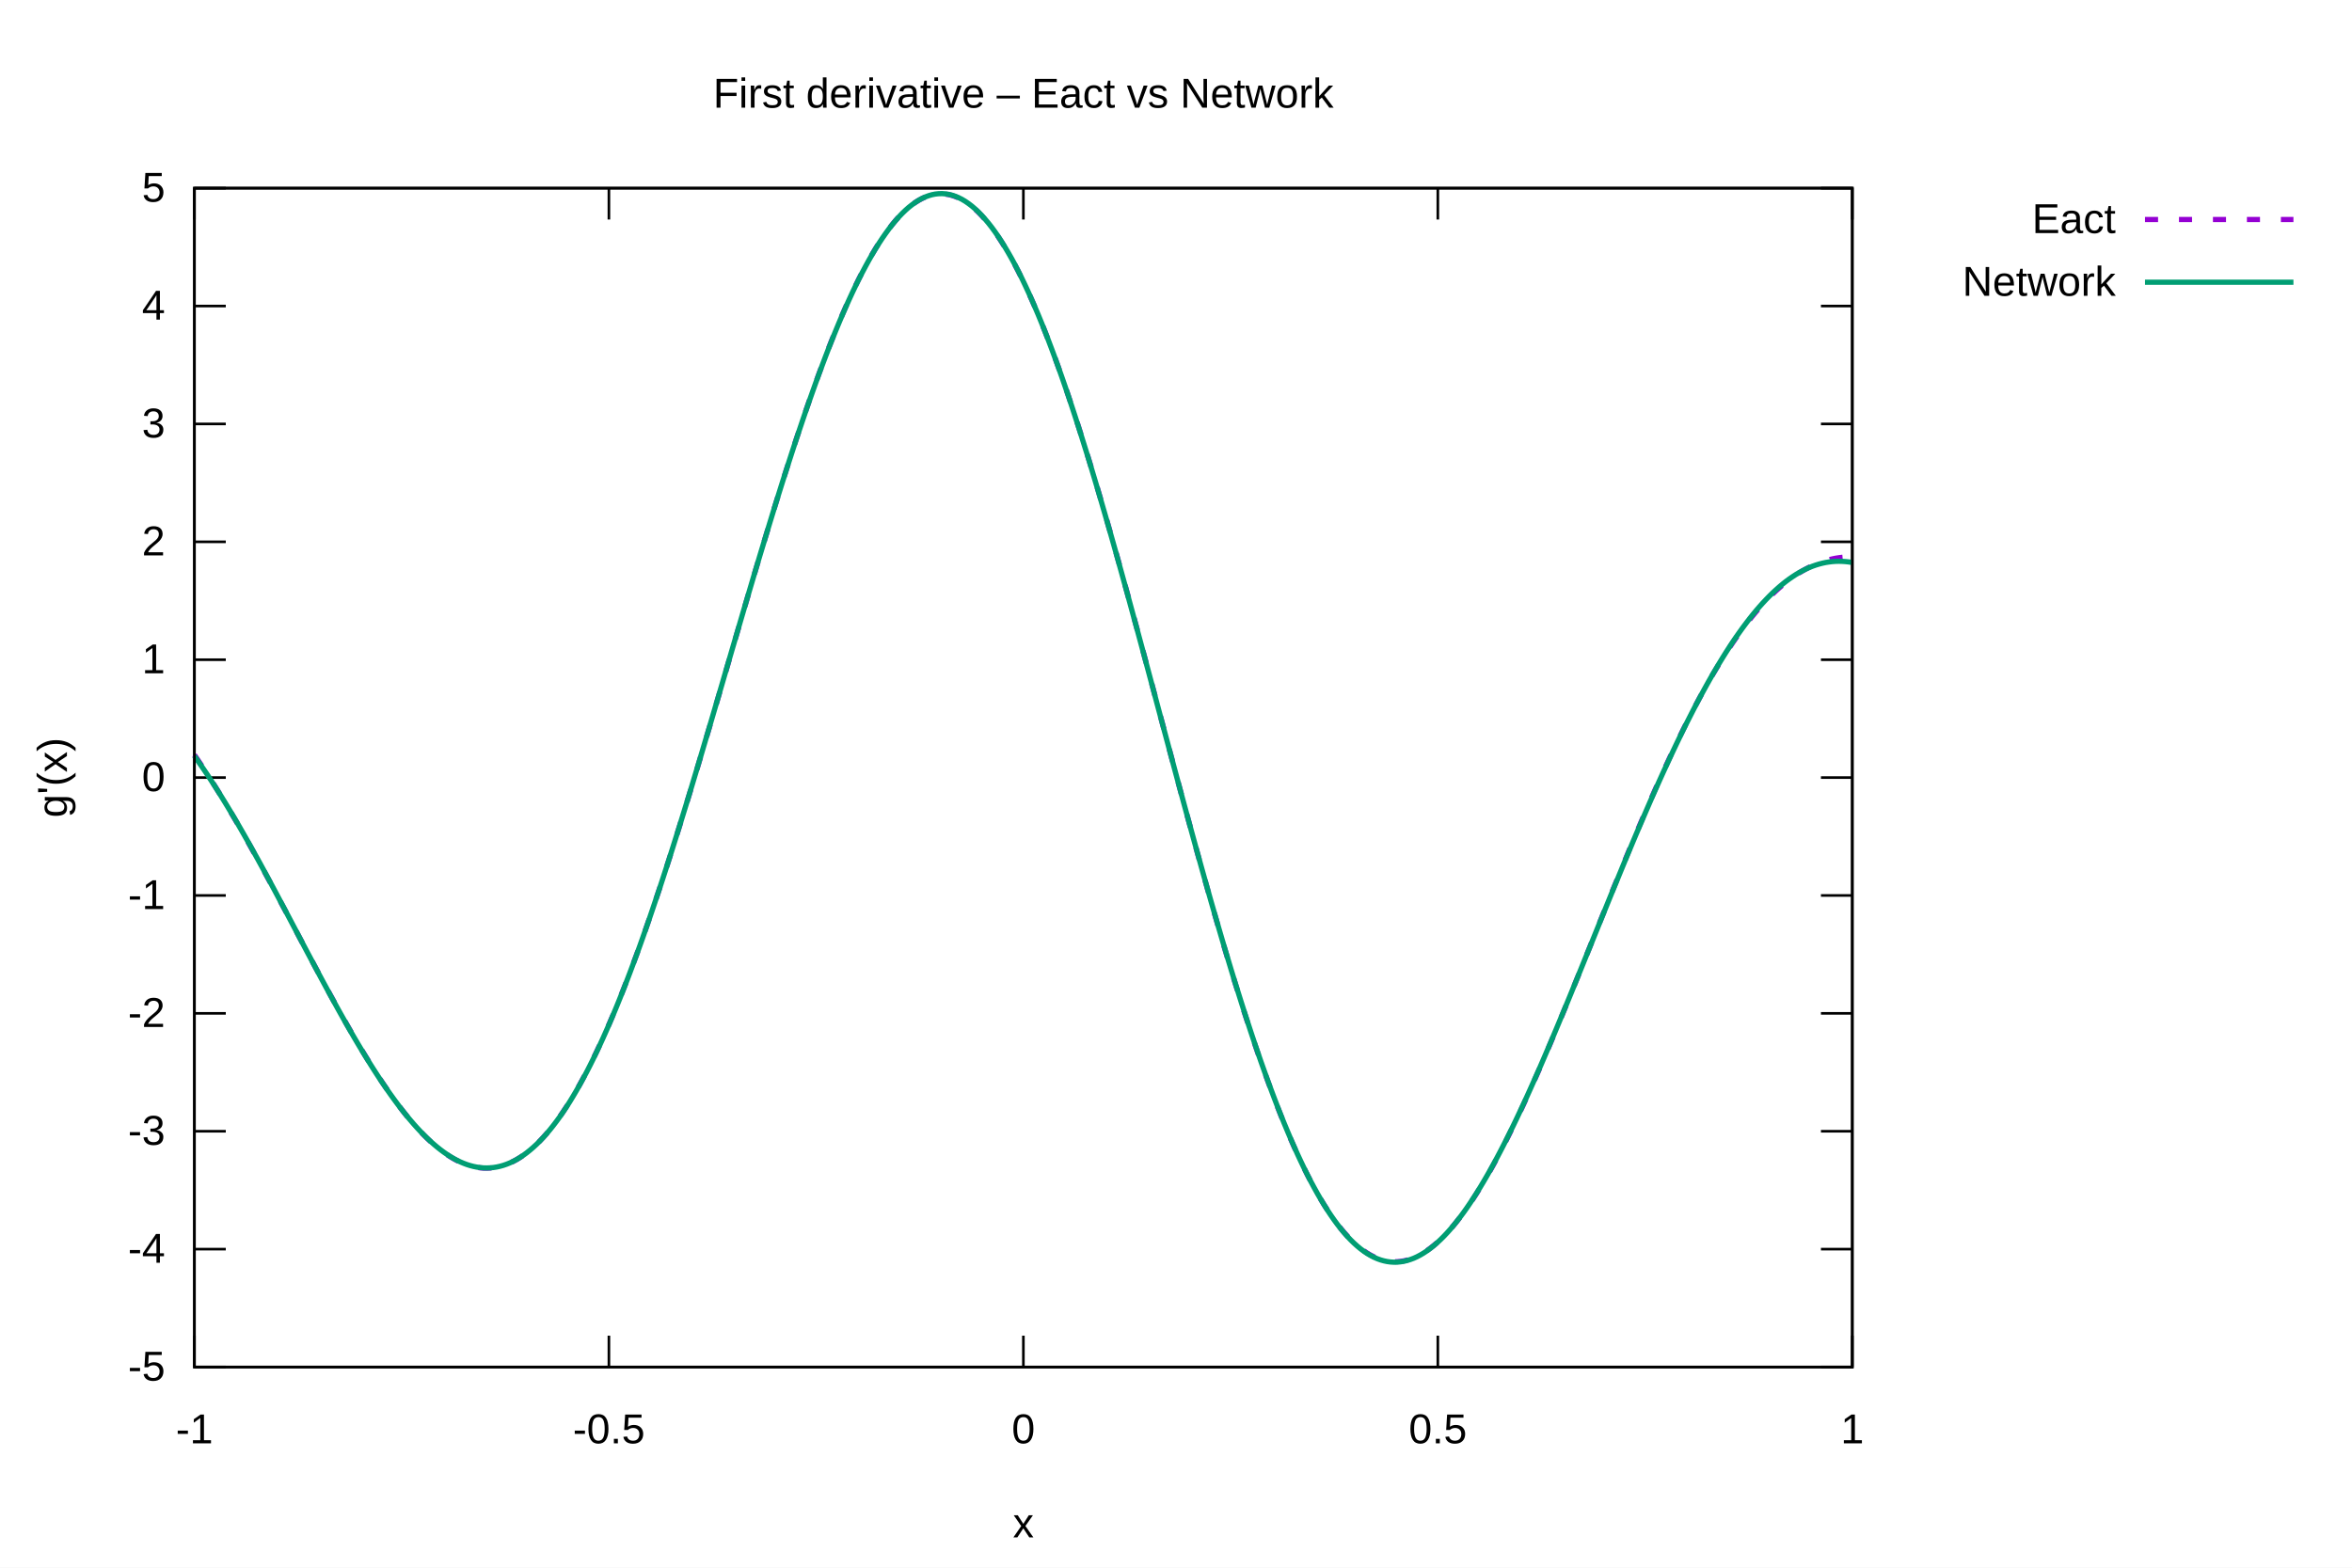
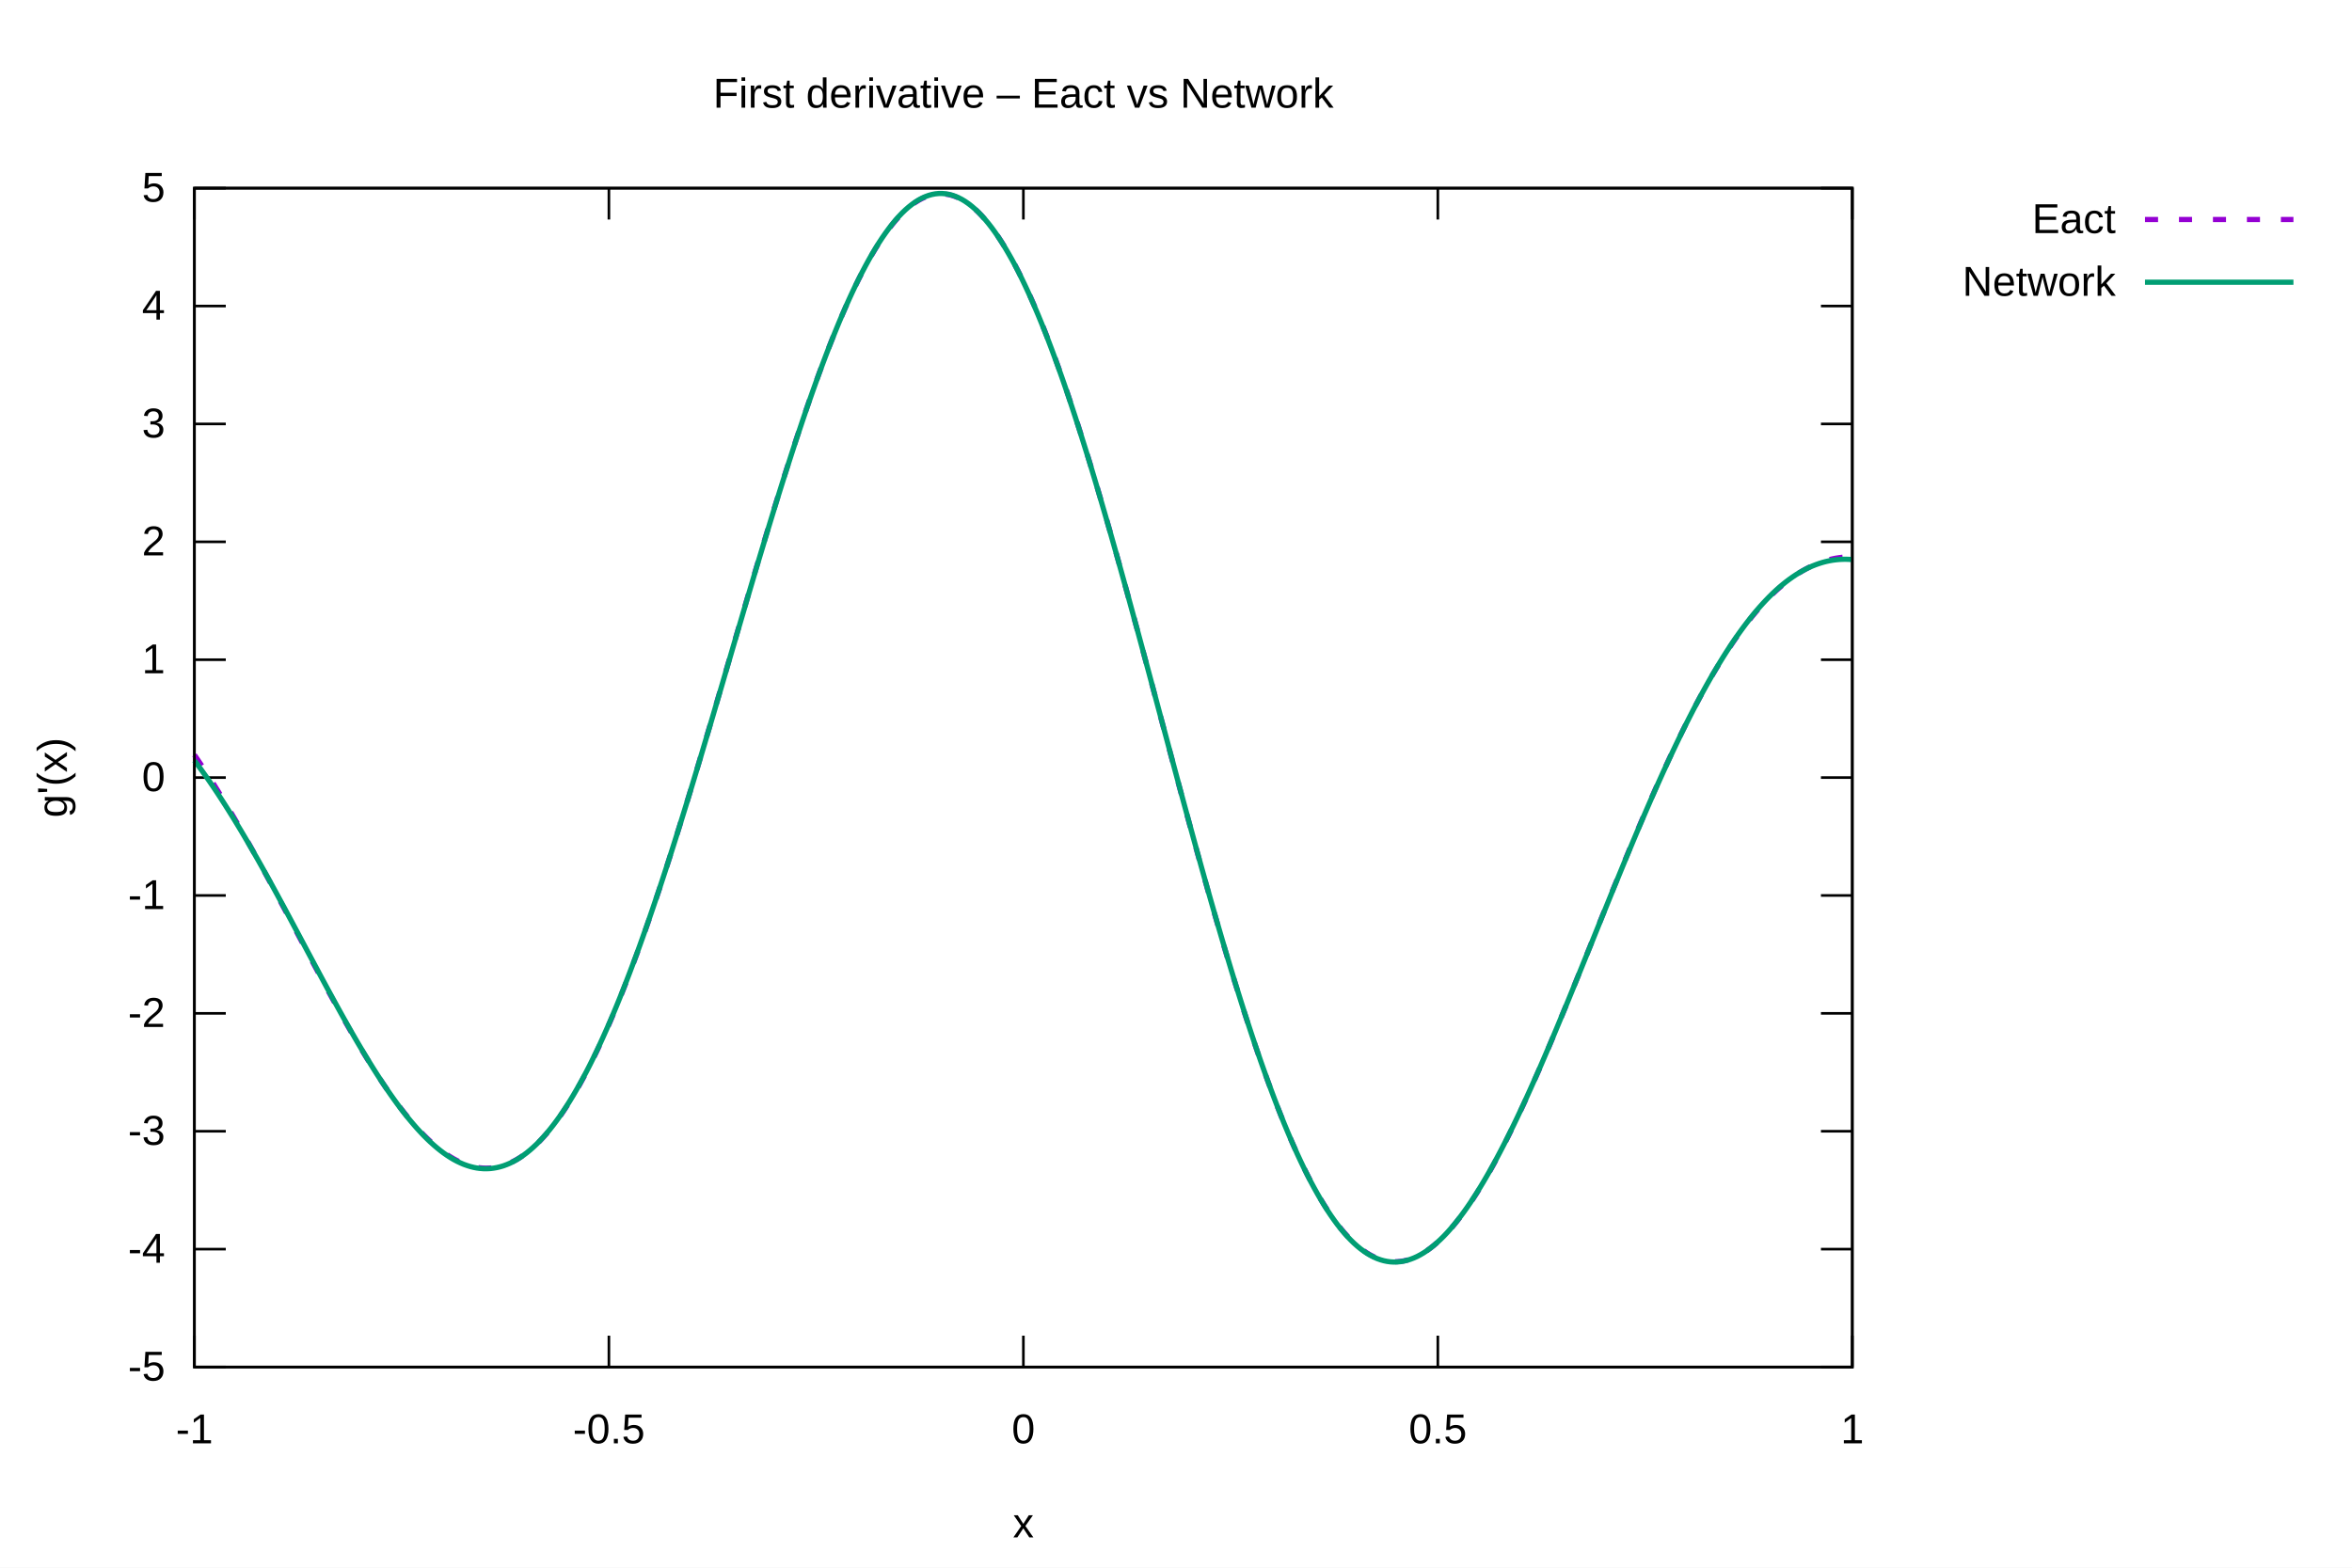
<svg xmlns="http://www.w3.org/2000/svg" xmlns:xlink="http://www.w3.org/1999/xlink" width="900" height="600" viewBox="0 0 900 600">
  <g id="gnuplot_canvas">
    <rect x="0" y="0" width="900" height="600" fill="#ffffff" />
    <defs>
      <circle id="gpDot" r="0.5" stroke-width="0.5" stroke="currentColor" />
      <path id="gpPt0" stroke-width="0.167" stroke="currentColor" d="M-1,0 h2 M0,-1 v2" />
      <path id="gpPt1" stroke-width="0.167" stroke="currentColor" d="M-1,-1 L1,1 M1,-1 L-1,1" />
      <path id="gpPt2" stroke-width="0.167" stroke="currentColor" d="M-1,0 L1,0 M0,-1 L0,1 M-1,-1 L1,1 M-1,1 L1,-1" />
      <rect id="gpPt3" stroke-width="0.167" stroke="currentColor" x="-1" y="-1" width="2" height="2" />
      <rect id="gpPt4" stroke-width="0.167" stroke="currentColor" fill="currentColor" x="-1" y="-1" width="2" height="2" />
      <circle id="gpPt5" stroke-width="0.167" stroke="currentColor" cx="0" cy="0" r="1" />
      <use xlink:href="#gpPt5" id="gpPt6" fill="currentColor" stroke="none" />
      <path id="gpPt7" stroke-width="0.167" stroke="currentColor" d="M0,-1.33 L-1.33,0.67 L1.33,0.67 z" />
      <use xlink:href="#gpPt7" id="gpPt8" fill="currentColor" stroke="none" />
      <use xlink:href="#gpPt7" id="gpPt9" stroke="currentColor" transform="rotate(180)" />
      <use xlink:href="#gpPt9" id="gpPt10" fill="currentColor" stroke="none" />
      <use xlink:href="#gpPt3" id="gpPt11" stroke="currentColor" transform="rotate(45)" />
      <use xlink:href="#gpPt11" id="gpPt12" fill="currentColor" stroke="none" />
      <path id="gpPt13" stroke-width="0.167" stroke="currentColor" d="M0,1.330 L1.265,0.411 L0.782,-1.067 L-0.782,-1.076 L-1.265,0.411 z" />
      <use xlink:href="#gpPt13" id="gpPt14" fill="currentColor" stroke="none" />
      <filter id="textbox" filterUnits="objectBoundingBox" x="0" y="0" height="1" width="1">
        <feFlood flood-color="#FFFFFF" flood-opacity="1" result="bgnd" />
        <feComposite in="SourceGraphic" in2="bgnd" operator="atop" />
      </filter>
      <filter id="greybox" filterUnits="objectBoundingBox" x="0" y="0" height="1" width="1">
        <feFlood flood-color="lightgrey" flood-opacity="1" result="grey" />
        <feComposite in="SourceGraphic" in2="grey" operator="atop" />
      </filter>
    </defs>
    <g fill="none" color="#FFFFFF" stroke="currentColor" stroke-width="1.00" stroke-linecap="butt" stroke-linejoin="miter">
</g>
    <g fill="none" color="black" stroke="currentColor" stroke-width="1.00" stroke-linecap="butt" stroke-linejoin="miter">
      <path stroke="black" d="M74.40,523.20 L86.40,523.20 M708.79,523.20 L696.79,523.20  " />
      <g transform="translate(63.20,528.40)" stroke="none" fill="black" font-family="Arial" font-size="16.00" text-anchor="end">
        <text>
          <tspan font-family="Arial">-5</tspan>
        </text>
      </g>
    </g>
    <g fill="none" color="black" stroke="currentColor" stroke-width="1.00" stroke-linecap="butt" stroke-linejoin="miter">
      <path stroke="black" d="M74.40,478.08 L86.40,478.08 M708.79,478.08 L696.79,478.08  " />
      <g transform="translate(63.20,483.28)" stroke="none" fill="black" font-family="Arial" font-size="16.00" text-anchor="end">
        <text>
          <tspan font-family="Arial">-4</tspan>
        </text>
      </g>
    </g>
    <g fill="none" color="black" stroke="currentColor" stroke-width="1.00" stroke-linecap="butt" stroke-linejoin="miter">
      <path stroke="black" d="M74.40,432.96 L86.40,432.96 M708.79,432.96 L696.79,432.96  " />
      <g transform="translate(63.20,438.16)" stroke="none" fill="black" font-family="Arial" font-size="16.00" text-anchor="end">
        <text>
          <tspan font-family="Arial">-3</tspan>
        </text>
      </g>
    </g>
    <g fill="none" color="black" stroke="currentColor" stroke-width="1.00" stroke-linecap="butt" stroke-linejoin="miter">
      <path stroke="black" d="M74.40,387.84 L86.40,387.84 M708.79,387.84 L696.79,387.84  " />
      <g transform="translate(63.20,393.04)" stroke="none" fill="black" font-family="Arial" font-size="16.00" text-anchor="end">
        <text>
          <tspan font-family="Arial">-2</tspan>
        </text>
      </g>
    </g>
    <g fill="none" color="black" stroke="currentColor" stroke-width="1.00" stroke-linecap="butt" stroke-linejoin="miter">
      <path stroke="black" d="M74.40,342.72 L86.40,342.72 M708.79,342.72 L696.79,342.72  " />
      <g transform="translate(63.20,347.92)" stroke="none" fill="black" font-family="Arial" font-size="16.00" text-anchor="end">
        <text>
          <tspan font-family="Arial">-1</tspan>
        </text>
      </g>
    </g>
    <g fill="none" color="black" stroke="currentColor" stroke-width="1.00" stroke-linecap="butt" stroke-linejoin="miter">
      <path stroke="black" d="M74.40,297.60 L86.40,297.60 M708.79,297.60 L696.79,297.60  " />
      <g transform="translate(63.20,302.80)" stroke="none" fill="black" font-family="Arial" font-size="16.00" text-anchor="end">
        <text>
          <tspan font-family="Arial"> 0</tspan>
        </text>
      </g>
    </g>
    <g fill="none" color="black" stroke="currentColor" stroke-width="1.00" stroke-linecap="butt" stroke-linejoin="miter">
      <path stroke="black" d="M74.40,252.49 L86.40,252.49 M708.79,252.49 L696.79,252.49  " />
      <g transform="translate(63.20,257.69)" stroke="none" fill="black" font-family="Arial" font-size="16.00" text-anchor="end">
        <text>
          <tspan font-family="Arial"> 1</tspan>
        </text>
      </g>
    </g>
    <g fill="none" color="black" stroke="currentColor" stroke-width="1.00" stroke-linecap="butt" stroke-linejoin="miter">
      <path stroke="black" d="M74.40,207.37 L86.40,207.37 M708.79,207.37 L696.79,207.37  " />
      <g transform="translate(63.20,212.57)" stroke="none" fill="black" font-family="Arial" font-size="16.00" text-anchor="end">
        <text>
          <tspan font-family="Arial"> 2</tspan>
        </text>
      </g>
    </g>
    <g fill="none" color="black" stroke="currentColor" stroke-width="1.00" stroke-linecap="butt" stroke-linejoin="miter">
      <path stroke="black" d="M74.40,162.25 L86.40,162.25 M708.79,162.25 L696.79,162.25  " />
      <g transform="translate(63.20,167.45)" stroke="none" fill="black" font-family="Arial" font-size="16.00" text-anchor="end">
        <text>
          <tspan font-family="Arial"> 3</tspan>
        </text>
      </g>
    </g>
    <g fill="none" color="black" stroke="currentColor" stroke-width="1.00" stroke-linecap="butt" stroke-linejoin="miter">
      <path stroke="black" d="M74.40,117.13 L86.40,117.13 M708.79,117.13 L696.79,117.13  " />
      <g transform="translate(63.20,122.33)" stroke="none" fill="black" font-family="Arial" font-size="16.00" text-anchor="end">
        <text>
          <tspan font-family="Arial"> 4</tspan>
        </text>
      </g>
    </g>
    <g fill="none" color="black" stroke="currentColor" stroke-width="1.00" stroke-linecap="butt" stroke-linejoin="miter">
      <path stroke="black" d="M74.40,72.01 L86.40,72.01 M708.79,72.01 L696.79,72.01  " />
      <g transform="translate(63.20,77.21)" stroke="none" fill="black" font-family="Arial" font-size="16.00" text-anchor="end">
        <text>
          <tspan font-family="Arial"> 5</tspan>
        </text>
      </g>
    </g>
    <g fill="none" color="black" stroke="currentColor" stroke-width="1.00" stroke-linecap="butt" stroke-linejoin="miter">
      <path stroke="black" d="M74.40,523.20 L74.40,511.20 M74.40,72.01 L74.40,84.01  " />
      <g transform="translate(74.40,552.40)" stroke="none" fill="black" font-family="Arial" font-size="16.00" text-anchor="middle">
        <text>
          <tspan font-family="Arial">-1</tspan>
        </text>
      </g>
    </g>
    <g fill="none" color="black" stroke="currentColor" stroke-width="1.00" stroke-linecap="butt" stroke-linejoin="miter">
      <path stroke="black" d="M233.00,523.20 L233.00,511.20 M233.00,72.01 L233.00,84.01  " />
      <g transform="translate(233.00,552.40)" stroke="none" fill="black" font-family="Arial" font-size="16.00" text-anchor="middle">
        <text>
          <tspan font-family="Arial">-0.5</tspan>
        </text>
      </g>
    </g>
    <g fill="none" color="black" stroke="currentColor" stroke-width="1.00" stroke-linecap="butt" stroke-linejoin="miter">
      <path stroke="black" d="M391.60,523.20 L391.60,511.20 M391.60,72.01 L391.60,84.01  " />
      <g transform="translate(391.60,552.40)" stroke="none" fill="black" font-family="Arial" font-size="16.00" text-anchor="middle">
        <text>
          <tspan font-family="Arial"> 0</tspan>
        </text>
      </g>
    </g>
    <g fill="none" color="black" stroke="currentColor" stroke-width="1.00" stroke-linecap="butt" stroke-linejoin="miter">
      <path stroke="black" d="M550.19,523.20 L550.19,511.20 M550.19,72.01 L550.19,84.01  " />
      <g transform="translate(550.19,552.40)" stroke="none" fill="black" font-family="Arial" font-size="16.00" text-anchor="middle">
        <text>
          <tspan font-family="Arial"> 0.5</tspan>
        </text>
      </g>
    </g>
    <g fill="none" color="black" stroke="currentColor" stroke-width="1.00" stroke-linecap="butt" stroke-linejoin="miter">
      <path stroke="black" d="M708.79,523.20 L708.79,511.20 M708.79,72.01 L708.79,84.01  " />
      <g transform="translate(708.79,552.40)" stroke="none" fill="black" font-family="Arial" font-size="16.00" text-anchor="middle">
        <text>
          <tspan font-family="Arial"> 1</tspan>
        </text>
      </g>
    </g>
    <g fill="none" color="black" stroke="currentColor" stroke-width="1.00" stroke-linecap="butt" stroke-linejoin="miter">
</g>
    <g fill="none" color="black" stroke="currentColor" stroke-width="1.00" stroke-linecap="butt" stroke-linejoin="miter">
      <path stroke="black" d="M74.40,72.01 L74.40,523.20 L708.79,523.20 L708.79,72.01 L74.40,72.01 Z  " />
    </g>
    <g fill="none" color="black" stroke="currentColor" stroke-width="1.00" stroke-linecap="butt" stroke-linejoin="miter">
</g>
    <g id="gnuplot_plot_1">
      <g fill="none" color="#FFFFFF" stroke="black" stroke-width="2.00" stroke-linecap="butt" stroke-linejoin="miter">
</g>
      <g fill="none" color="black" stroke="currentColor" stroke-width="2.00" stroke-linecap="butt" stroke-linejoin="miter">
        <g transform="translate(809.59,89.21)" stroke="none" fill="black" font-family="Arial" font-size="16.00" text-anchor="end">
          <text>
            <tspan font-family="Arial">Eact</tspan>
          </text>
        </g>
      </g>
      <g fill="none" color="black" stroke="currentColor" stroke-width="2.00" stroke-linecap="butt" stroke-linejoin="miter">
        <path stroke="rgb(148,   0, 211)" stroke-dasharray=" 5,8" d="M820.79,84.01 L877.59,84.01 M74.40,288.92 L75.67,290.78 L76.94,292.67 L78.21,294.59 L79.49,296.54 L80.76,298.51   L82.03,300.52 L83.30,302.56 L84.57,304.62 L85.84,306.71 L87.11,308.83 L88.38,310.97 L89.66,313.13 L90.93,315.32   L92.20,317.53 L93.47,319.75 L94.74,322.00 L96.01,324.27 L97.28,326.55 L98.56,328.85 L99.83,331.17 L101.10,333.50   L102.37,335.84 L103.64,338.19 L104.91,340.55 L106.18,342.93 L107.45,345.31 L108.73,347.69 L110.00,350.09 L111.27,352.48   L112.54,354.88 L113.81,357.28 L115.08,359.68 L116.35,362.07 L117.62,364.47 L118.90,366.85 L120.17,369.24 L121.44,371.61   L122.71,373.98 L123.98,376.33 L125.25,378.67 L126.52,381.00 L127.80,383.32 L129.07,385.61 L130.34,387.89 L131.61,390.15   L132.88,392.39 L134.15,394.60 L135.42,396.79 L136.69,398.95 L137.97,401.09 L139.24,403.19 L140.51,405.27 L141.78,407.31   L143.05,409.32 L144.32,411.30 L145.59,413.23 L146.87,415.13 L148.14,416.99 L149.41,418.80 L150.68,420.58 L151.95,422.30   L153.22,423.99 L154.49,425.62 L155.76,427.21 L157.04,428.74 L158.31,430.22 L159.58,431.65 L160.85,433.03 L162.12,434.34   L163.39,435.61 L164.66,436.81 L165.94,437.95 L167.21,439.03 L168.48,440.05 L169.75,441.00 L171.02,441.89 L172.29,442.71   L173.56,443.47 L174.83,444.16 L176.11,444.77 L177.38,445.32 L178.65,445.79 L179.92,446.20 L181.19,446.53 L182.46,446.78   L183.73,446.96 L185.01,447.07 L186.28,447.09 L187.55,447.04 L188.82,446.92 L190.09,446.71 L191.36,446.42 L192.63,446.06   L193.90,445.61 L195.18,445.08 L196.45,444.47 L197.72,443.78 L198.99,443.01 L200.26,442.15 L201.53,441.22 L202.80,440.20   L204.07,439.09 L205.35,437.91 L206.62,436.64 L207.89,435.29 L209.16,433.86 L210.43,432.34 L211.70,430.74 L212.97,429.06   L214.25,427.30 L215.52,425.45 L216.79,423.53 L218.06,421.52 L219.33,419.43 L220.60,417.27 L221.87,415.03 L223.14,412.70   L224.42,410.30 L225.69,407.83 L226.96,405.27 L228.23,402.65 L229.50,399.94 L230.77,397.17 L232.04,394.32 L233.32,391.41   L234.59,388.42 L235.86,385.36 L237.13,382.24 L238.40,379.05 L239.67,375.80 L240.94,372.48 L242.21,369.10 L243.49,365.66   L244.76,362.17 L246.03,358.61 L247.30,355.00 L248.57,351.34 L249.84,347.62 L251.11,343.86 L252.39,340.04 L253.66,336.18   L254.93,332.28 L256.20,328.33 L257.47,324.34 L258.74,320.31 L260.01,316.25 L261.28,312.15 L262.56,308.02 L263.83,303.86   L265.10,299.67 L266.37,295.45 L267.64,291.21 L268.91,286.95 L270.18,282.67 L271.46,278.37 L272.73,274.06 L274.00,269.74   L275.27,265.40 L276.54,261.06 L277.81,256.72 L279.08,252.37 L280.35,248.02 L281.63,243.67 L282.90,239.33 L284.17,235.00   L285.44,230.67 L286.71,226.36 L287.98,222.06 L289.25,217.78 L290.52,213.52 L291.80,209.28 L293.07,205.07 L294.34,200.88   L295.61,196.72 L296.88,192.59 L298.15,188.50 L299.42,184.45 L300.70,180.43 L301.97,176.46 L303.24,172.53 L304.51,168.65   L305.78,164.82 L307.05,161.03 L308.32,157.30 L309.59,153.63 L310.87,150.02 L312.14,146.46 L313.41,142.97 L314.68,139.54   L315.95,136.18 L317.22,132.89 L318.49,129.67 L319.77,126.53 L321.04,123.45 L322.31,120.46 L323.58,117.54 L324.85,114.71   L326.12,111.96 L327.39,109.29 L328.66,106.71 L329.94,104.22 L331.21,101.81 L332.48,99.50 L333.75,97.28 L335.02,95.15   L336.29,93.12 L337.56,91.19 L338.84,89.36 L340.11,87.62 L341.38,85.99 L342.65,84.45 L343.92,83.02 L345.19,81.70   L346.46,80.48 L347.73,79.36 L349.01,78.35 L350.28,77.45 L351.55,76.66 L352.82,75.98 L354.09,75.40 L355.36,74.94   L356.63,74.58 L357.90,74.34 L359.18,74.21 L360.45,74.19 L361.72,74.28 L362.99,74.48 L364.26,74.79 L365.53,75.22   L366.80,75.75 L368.08,76.40 L369.35,77.16 L370.62,78.03 L371.89,79.01 L373.16,80.09 L374.43,81.29 L375.70,82.60   L376.97,84.02 L378.25,85.54 L379.52,87.17 L380.79,88.90 L382.06,90.74 L383.33,92.69 L384.60,94.73 L385.87,96.88   L387.15,99.13 L388.42,101.48 L389.69,103.92 L390.96,106.47 L392.23,109.10 L393.50,111.84 L394.77,114.66 L396.04,117.57   L397.32,120.58 L398.59,123.67 L399.86,126.85 L401.13,130.11 L402.40,133.45 L403.67,136.87 L404.94,140.37 L406.22,143.95   L407.49,147.60 L408.76,151.32 L410.03,155.12 L411.30,158.98 L412.57,162.90 L413.84,166.89 L415.11,170.94 L416.39,175.05   L417.66,179.21 L418.93,183.43 L420.20,187.70 L421.47,192.02 L422.74,196.39 L424.01,200.80 L425.29,205.25 L426.56,209.74   L427.83,214.26 L429.10,218.82 L430.37,223.42 L431.64,228.04 L432.91,232.68 L434.18,237.35 L435.46,242.04 L436.73,246.75   L438.00,251.48 L439.27,256.21 L440.54,260.96 L441.81,265.71 L443.08,270.47 L444.35,275.23 L445.63,279.99 L446.90,284.75   L448.17,289.50 L449.44,294.24 L450.71,298.98 L451.98,303.69 L453.25,308.40 L454.53,313.08 L455.80,317.74 L457.07,322.38   L458.34,326.99 L459.61,331.57 L460.88,336.12 L462.15,340.63 L463.42,345.11 L464.70,349.55 L465.97,353.95 L467.24,358.31   L468.51,362.62 L469.78,366.88 L471.05,371.09 L472.32,375.25 L473.60,379.36 L474.87,383.41 L476.14,387.40 L477.41,391.33   L478.68,395.19 L479.95,399.00 L481.22,402.73 L482.49,406.40 L483.77,410.00 L485.04,413.52 L486.31,416.97 L487.58,420.35   L488.85,423.65 L490.12,426.87 L491.39,430.02 L492.67,433.08 L493.94,436.06 L495.21,438.95 L496.48,441.76 L497.75,444.49   L499.02,447.12 L500.29,449.67 L501.56,452.13 L502.84,454.50 L504.11,456.78 L505.38,458.97 L506.65,461.06 L507.92,463.06   L509.19,464.97 L510.46,466.78 L511.73,468.50 L513.01,470.12 L514.28,471.64 L515.55,473.07 L516.82,474.40 L518.09,475.64   L519.36,476.77 L520.63,477.81 L521.91,478.76 L523.18,479.61 L524.45,480.36 L525.72,481.01 L526.99,481.56 L528.26,482.02   L529.53,482.39 L530.80,482.66 L532.08,482.83 L533.35,482.91 L534.62,482.89 L535.89,482.78 L537.16,482.58 L538.43,482.29   L539.70,481.90 L540.98,481.42 L542.25,480.86 L543.52,480.20 L544.79,479.46 L546.06,478.63 L547.33,477.71 L548.60,476.71   L549.87,475.63 L551.15,474.46 L552.42,473.21 L553.69,471.89 L554.96,470.48 L556.23,469.00 L557.50,467.44 L558.77,465.81   L560.05,464.10 L561.32,462.33 L562.59,460.48 L563.86,458.56 L565.13,456.58 L566.40,454.54 L567.67,452.43 L568.94,450.26   L570.22,448.02 L571.49,445.74 L572.76,443.39 L574.03,440.99 L575.30,438.54 L576.57,436.03 L577.84,433.48 L579.12,430.88   L580.39,428.23 L581.66,425.54 L582.93,422.81 L584.20,420.04 L585.47,417.23 L586.74,414.39 L588.01,411.51 L589.29,408.60   L590.56,405.66 L591.83,402.69 L593.10,399.70 L594.37,396.68 L595.64,393.64 L596.91,390.58 L598.18,387.50 L599.46,384.40   L600.73,381.29 L602.00,378.16 L603.27,375.03 L604.54,371.89 L605.81,368.74 L607.08,365.58 L608.36,362.42 L609.63,359.26   L610.90,356.10 L612.17,352.94 L613.44,349.79 L614.71,346.64 L615.98,343.50 L617.25,340.37 L618.53,337.25 L619.80,334.14   L621.07,331.04 L622.34,327.97 L623.61,324.90 L624.88,321.86 L626.15,318.84 L627.43,315.84 L628.70,312.87 L629.97,309.92   L631.24,306.99 L632.51,304.10 L633.78,301.23 L635.05,298.40 L636.32,295.59 L637.60,292.82 L638.87,290.08 L640.14,287.38   L641.41,284.72 L642.68,282.09 L643.95,279.51 L645.22,276.96 L646.50,274.45 L647.77,271.99 L649.04,269.57 L650.31,267.19   L651.58,264.86 L652.85,262.57 L654.12,260.33 L655.39,258.14 L656.67,256.00 L657.94,253.90 L659.21,251.85 L660.48,249.86   L661.75,247.91 L663.02,246.01 L664.29,244.17 L665.57,242.38 L666.84,240.64 L668.11,238.95 L669.38,237.31 L670.65,235.73   L671.92,234.20 L673.19,232.73 L674.46,231.31 L675.74,229.94 L677.01,228.63 L678.28,227.37 L679.55,226.17 L680.82,225.02   L682.09,223.93 L683.36,222.89 L684.63,221.90 L685.91,220.97 L687.18,220.09 L688.45,219.27 L689.72,218.50 L690.99,217.78   L692.26,217.11 L693.53,216.50 L694.81,215.94 L696.08,215.43 L697.35,214.97 L698.62,214.57 L699.89,214.21 L701.16,213.91   L702.43,213.65 L703.70,213.45 L704.98,213.29 L706.25,213.18 L707.52,213.11 L708.79,213.10  " />
      </g>
    </g>
    <g id="gnuplot_plot_2">
      <g fill="none" color="black" stroke="currentColor" stroke-width="2.00" stroke-linecap="butt" stroke-linejoin="miter">
        <g transform="translate(809.59,113.21)" stroke="none" fill="black" font-family="Arial" font-size="16.00" text-anchor="end">
          <text>
            <tspan font-family="Arial">Network</tspan>
          </text>
        </g>
      </g>
      <g fill="none" color="black" stroke="currentColor" stroke-width="2.00" stroke-linecap="butt" stroke-linejoin="miter">
-         <path stroke="rgb(  0, 158, 115)" d="M820.79,108.01 L877.59,108.01 M74.40,289.36 L75.67,291.14 L76.94,292.97 L78.21,294.82 L79.49,296.72 L80.76,298.65   L82.03,300.61 L83.30,302.61 L84.57,304.64 L85.84,306.69 L87.11,308.78 L88.38,310.90 L89.66,313.04 L90.93,315.21   L92.20,317.41 L93.47,319.63 L94.74,321.87 L96.01,324.13 L97.28,326.42 L98.56,328.72 L99.83,331.04 L101.10,333.37   L102.37,335.72 L103.64,338.08 L104.91,340.45 L106.18,342.84 L107.45,345.23 L108.73,347.63 L110.00,350.03 L111.27,352.44   L112.54,354.85 L113.81,357.26 L115.08,359.67 L116.35,362.08 L117.62,364.48 L118.90,366.88 L120.17,369.28 L121.44,371.66   L122.71,374.04 L123.98,376.40 L125.25,378.75 L126.52,381.09 L127.80,383.40 L129.07,385.71 L130.34,387.99 L131.61,390.25   L132.88,392.49 L134.15,394.70 L135.42,396.89 L136.69,399.05 L137.97,401.19 L139.24,403.29 L140.51,405.36 L141.78,407.40   L143.05,409.40 L144.32,411.37 L145.59,413.30 L146.87,415.19 L148.14,417.04 L149.41,418.85 L150.68,420.61 L151.95,422.33   L153.22,424.01 L154.49,425.63 L155.76,427.21 L157.04,428.73 L158.31,430.21 L159.58,431.63 L160.85,432.99 L162.12,434.30   L163.39,435.56 L164.66,436.75 L165.94,437.88 L167.21,438.96 L168.48,439.97 L169.75,440.92 L171.02,441.80 L172.29,442.62   L173.56,443.38 L174.83,444.06 L176.11,444.68 L177.38,445.22 L178.65,445.70 L179.92,446.10 L181.19,446.43 L182.46,446.69   L183.73,446.87 L185.01,446.98 L186.28,447.01 L187.55,446.96 L188.82,446.84 L190.09,446.64 L191.36,446.36 L192.63,446.00   L193.90,445.56 L195.18,445.04 L196.45,444.44 L197.72,443.76 L198.99,442.99 L200.26,442.15 L201.53,441.22 L202.80,440.20   L204.07,439.11 L205.35,437.93 L206.62,436.67 L207.89,435.33 L209.16,433.90 L210.43,432.39 L211.70,430.80 L212.97,429.13   L214.25,427.37 L215.52,425.53 L216.79,423.61 L218.06,421.61 L219.33,419.52 L220.60,417.36 L221.87,415.12 L223.14,412.80   L224.42,410.40 L225.69,407.92 L226.96,405.37 L228.23,402.74 L229.50,400.03 L230.77,397.26 L232.04,394.41 L233.32,391.49   L234.59,388.49 L235.86,385.43 L237.13,382.30 L238.40,379.11 L239.67,375.85 L240.94,372.53 L242.21,369.14 L243.49,365.69   L244.76,362.19 L246.03,358.63 L247.30,355.01 L248.57,351.34 L249.84,347.61 L251.11,343.84 L252.39,340.02 L253.66,336.15   L254.93,332.23 L256.20,328.28 L257.47,324.28 L258.74,320.25 L260.01,316.18 L261.28,312.07 L262.56,307.93 L263.83,303.77   L265.10,299.57 L266.37,295.35 L267.64,291.11 L268.91,286.85 L270.18,282.56 L271.46,278.26 L272.73,273.95 L274.00,269.63   L275.27,265.30 L276.54,260.96 L277.81,256.61 L279.08,252.26 L280.35,247.92 L281.63,243.58 L282.90,239.24 L284.17,234.91   L285.44,230.59 L286.71,226.28 L287.98,221.99 L289.25,217.72 L290.52,213.46 L291.80,209.23 L293.07,205.03 L294.34,200.85   L295.61,196.70 L296.88,192.58 L298.15,188.50 L299.42,184.45 L300.70,180.45 L301.97,176.48 L303.24,172.56 L304.51,168.69   L305.78,164.86 L307.05,161.09 L308.32,157.37 L309.59,153.70 L310.87,150.09 L312.14,146.54 L313.41,143.06 L314.68,139.64   L315.95,136.28 L317.22,132.99 L318.49,129.78 L319.77,126.63 L321.04,123.56 L322.31,120.57 L323.58,117.65 L324.85,114.82   L326.12,112.06 L327.39,109.40 L328.66,106.81 L329.94,104.31 L331.21,101.91 L332.48,99.59 L333.75,97.37 L335.02,95.23   L336.29,93.20 L337.56,91.26 L338.84,89.42 L340.11,87.67 L341.38,86.03 L342.65,84.49 L343.92,83.05 L345.19,81.72   L346.46,80.49 L347.73,79.36 L349.01,78.35 L350.28,77.44 L351.55,76.63 L352.82,75.94 L354.09,75.36 L355.36,74.89   L356.63,74.52 L357.90,74.27 L359.18,74.13 L360.45,74.10 L361.72,74.19 L362.99,74.38 L364.26,74.69 L365.53,75.11   L366.80,75.64 L368.08,76.28 L369.35,77.04 L370.62,77.91 L371.89,78.88 L373.16,79.97 L374.43,81.17 L375.70,82.48   L376.97,83.90 L378.25,85.42 L379.52,87.05 L380.79,88.79 L382.06,90.64 L383.33,92.59 L384.60,94.64 L385.87,96.79   L387.15,99.05 L388.42,101.40 L389.69,103.86 L390.96,106.41 L392.23,109.06 L393.50,111.80 L394.77,114.63 L396.04,117.56   L397.32,120.57 L398.59,123.67 L399.86,126.86 L401.13,130.13 L402.40,133.48 L403.67,136.91 L404.94,140.42 L406.22,144.01   L407.49,147.67 L408.76,151.40 L410.03,155.20 L411.30,159.07 L412.57,163.01 L413.84,167.00 L415.11,171.06 L416.39,175.17   L417.66,179.34 L418.93,183.57 L420.20,187.84 L421.47,192.16 L422.74,196.53 L424.01,200.94 L425.29,205.39 L426.56,209.88   L427.83,214.41 L429.10,218.97 L430.37,223.56 L431.64,228.17 L432.91,232.82 L434.18,237.48 L435.46,242.17 L436.73,246.87   L438.00,251.58 L439.27,256.31 L440.54,261.05 L441.81,265.80 L443.08,270.55 L444.35,275.30 L445.63,280.05 L446.90,284.79   L448.17,289.54 L449.44,294.27 L450.71,298.99 L451.98,303.69 L453.25,308.38 L454.53,313.06 L455.80,317.71 L457.07,322.33   L458.34,326.93 L459.61,331.50 L460.88,336.04 L462.15,340.55 L463.42,345.02 L464.70,349.45 L465.97,353.84 L467.24,358.19   L468.51,362.50 L469.78,366.75 L471.05,370.96 L472.32,375.12 L473.60,379.22 L474.87,383.26 L476.14,387.25 L477.41,391.18   L478.68,395.05 L479.95,398.85 L481.22,402.59 L482.49,406.26 L483.77,409.86 L485.04,413.39 L486.31,416.85 L487.58,420.23   L488.85,423.54 L490.12,426.77 L491.39,429.92 L492.67,432.99 L493.94,435.98 L495.21,438.88 L496.48,441.71 L497.75,444.44   L499.02,447.09 L500.29,449.65 L501.56,452.12 L502.84,454.50 L504.11,456.80 L505.38,458.99 L506.65,461.10 L507.92,463.11   L509.19,465.03 L510.46,466.85 L511.73,468.58 L513.01,470.21 L514.28,471.75 L515.55,473.19 L516.82,474.53 L518.09,475.77   L519.36,476.92 L520.63,477.97 L521.91,478.92 L523.18,479.77 L524.45,480.52 L525.72,481.18 L526.99,481.74 L528.26,482.20   L529.53,482.56 L530.80,482.83 L532.08,483.00 L533.35,483.08 L534.62,483.06 L535.89,482.94 L537.16,482.74 L538.43,482.43   L539.70,482.04 L540.98,481.56 L542.25,480.98 L543.52,480.31 L544.79,479.56 L546.06,478.72 L547.33,477.79 L548.60,476.78   L549.87,475.68 L551.15,474.50 L552.42,473.24 L553.69,471.90 L554.96,470.48 L556.23,468.98 L557.50,467.40 L558.77,465.76   L560.05,464.04 L561.32,462.25 L562.59,460.38 L563.86,458.46 L565.13,456.46 L566.40,454.40 L567.67,452.28 L568.94,450.10   L570.22,447.86 L571.49,445.56 L572.76,443.21 L574.03,440.80 L575.30,438.34 L576.57,435.83 L577.84,433.27 L579.12,430.67   L580.39,428.02 L581.66,425.33 L582.93,422.60 L584.20,419.84 L585.47,417.03 L586.74,414.19 L588.01,411.32 L589.29,408.42   L590.56,405.49 L591.83,402.53 L593.10,399.55 L594.37,396.54 L595.64,393.51 L596.91,390.47 L598.18,387.40 L599.46,384.32   L600.73,381.23 L602.00,378.12 L603.27,375.00 L604.54,371.88 L605.81,368.75 L607.08,365.61 L608.36,362.47 L609.63,359.33   L610.90,356.19 L612.17,353.05 L613.44,349.92 L614.71,346.78 L615.98,343.66 L617.25,340.55 L618.53,337.44 L619.80,334.35   L621.07,331.26 L622.34,328.20 L623.61,325.15 L624.88,322.11 L626.15,319.10 L627.43,316.11 L628.70,313.14 L629.97,310.19   L631.24,307.26 L632.51,304.36 L633.78,301.49 L635.05,298.65 L636.32,295.84 L637.60,293.06 L638.87,290.31 L640.14,287.59   L641.41,284.91 L642.68,282.27 L643.95,279.66 L645.22,277.09 L646.50,274.56 L647.77,272.07 L649.04,269.62 L650.31,267.22   L651.58,264.86 L652.85,262.54 L654.12,260.27 L655.39,258.05 L656.67,255.87 L657.94,253.74 L659.21,251.66 L660.48,249.63   L661.75,247.66 L663.02,245.73 L664.29,243.86 L665.57,242.04 L666.84,240.27 L668.11,238.57 L669.38,236.91 L670.65,235.31   L671.92,233.77 L673.19,232.29 L674.46,230.87 L675.74,229.50 L677.01,228.19 L678.28,226.94 L679.55,225.76 L680.82,224.63   L682.09,223.56 L683.36,222.55 L684.63,221.61 L685.91,220.73 L687.18,219.90 L688.45,219.14 L689.72,218.45 L690.99,217.81   L692.26,217.23 L693.53,216.72 L694.81,216.27 L696.08,215.88 L697.35,215.55 L698.62,215.28 L699.89,215.08 L701.16,214.93   L702.43,214.84 L703.70,214.81 L704.98,214.85 L706.25,214.94 L707.52,215.08 L708.79,215.29  " />
+         <path stroke="rgb(  0, 158, 115)" d="M820.79,108.01 L877.59,108.01 M74.40,291.08 L75.67,292.78 L76.94,294.51 L78.21,296.28 L79.49,298.08 L80.76,299.92   L82.03,301.79 L83.30,303.70 L84.57,305.64 L85.84,307.61 L87.11,309.61 L88.38,311.64 L89.66,313.70 L90.93,315.79   L92.20,317.90 L93.47,320.04 L94.74,322.21 L96.01,324.40 L97.28,326.61 L98.56,328.84 L99.83,331.10 L101.10,333.37   L102.37,335.66 L103.64,337.97 L104.91,340.29 L106.18,342.62 L107.45,344.97 L108.73,347.33 L110.00,349.70 L111.27,352.07   L112.54,354.46 L113.81,356.84 L115.08,359.23 L116.35,361.62 L117.62,364.01 L118.90,366.40 L120.17,368.79 L121.44,371.17   L122.71,373.55 L123.98,375.91 L125.25,378.27 L126.52,380.61 L127.80,382.95 L129.07,385.26 L130.34,387.56 L131.61,389.84   L132.88,392.10 L134.15,394.34 L135.42,396.56 L136.69,398.75 L137.97,400.91 L139.24,403.04 L140.51,405.14 L141.78,407.21   L143.05,409.25 L144.32,411.25 L145.59,413.21 L146.87,415.14 L148.14,417.02 L149.41,418.86 L150.68,420.65 L151.95,422.41   L153.22,424.11 L154.49,425.76 L155.76,427.37 L157.04,428.92 L158.31,430.42 L159.58,431.87 L160.85,433.25 L162.12,434.59   L163.39,435.86 L164.66,437.07 L165.94,438.22 L167.21,439.31 L168.48,440.33 L169.75,441.29 L171.02,442.18 L172.29,443.00   L173.56,443.76 L174.83,444.44 L176.11,445.05 L177.38,445.60 L178.65,446.06 L179.92,446.46 L181.19,446.78 L182.46,447.03   L183.73,447.19 L185.01,447.29 L186.28,447.30 L187.55,447.24 L188.82,447.09 L190.09,446.87 L191.36,446.57 L192.63,446.19   L193.90,445.72 L195.18,445.18 L196.45,444.55 L197.72,443.84 L198.99,443.05 L200.26,442.18 L201.53,441.23 L202.80,440.19   L204.07,439.07 L205.35,437.87 L206.62,436.58 L207.89,435.21 L209.16,433.77 L210.43,432.23 L211.70,430.62 L212.97,428.93   L214.25,427.15 L215.52,425.29 L216.79,423.36 L218.06,421.34 L219.33,419.25 L220.60,417.07 L221.87,414.82 L223.14,412.49   L224.42,410.09 L225.69,407.61 L226.96,405.05 L228.23,402.42 L229.50,399.72 L230.77,396.94 L232.04,394.10 L233.32,391.18   L234.59,388.20 L235.86,385.15 L237.13,382.03 L238.40,378.85 L239.67,375.60 L240.94,372.29 L242.21,368.92 L243.49,365.49   L244.76,362.01 L246.03,358.46 L247.30,354.86 L248.57,351.21 L249.84,347.51 L251.11,343.76 L252.39,339.96 L253.66,336.11   L254.93,332.22 L256.20,328.28 L257.47,324.31 L258.74,320.30 L260.01,316.25 L261.28,312.16 L262.56,308.04 L263.83,303.90   L265.10,299.72 L266.37,295.52 L267.64,291.29 L268.91,287.04 L270.18,282.77 L271.46,278.49 L272.73,274.19 L274.00,269.87   L275.27,265.55 L276.54,261.22 L277.81,256.88 L279.08,252.54 L280.35,248.19 L281.63,243.85 L282.90,239.52 L284.17,235.19   L285.44,230.86 L286.71,226.55 L287.98,222.26 L289.25,217.98 L290.52,213.71 L291.80,209.47 L293.07,205.26 L294.34,201.06   L295.61,196.90 L296.88,192.77 L298.15,188.67 L299.42,184.61 L300.70,180.59 L301.97,176.61 L303.24,172.67 L304.51,168.78   L305.78,164.94 L307.05,161.14 L308.32,157.41 L309.59,153.72 L310.87,150.09 L312.14,146.53 L313.41,143.02 L314.68,139.58   L315.95,136.21 L317.22,132.91 L318.49,129.68 L319.77,126.52 L321.04,123.43 L322.31,120.43 L323.58,117.50 L324.85,114.65   L326.12,111.89 L327.39,109.21 L328.66,106.62 L329.94,104.11 L331.21,101.70 L332.48,99.38 L333.75,97.15 L335.02,95.02   L336.29,92.98 L337.56,91.04 L338.84,89.20 L340.11,87.46 L341.38,85.82 L342.65,84.28 L343.92,82.85 L345.19,81.52   L346.46,80.30 L347.73,79.19 L349.01,78.18 L350.28,77.28 L351.55,76.49 L352.82,75.81 L354.09,75.24 L355.36,74.78   L356.63,74.43 L357.90,74.19 L359.18,74.06 L360.45,74.05 L361.72,74.15 L362.99,74.36 L364.26,74.68 L365.53,75.12   L366.80,75.66 L368.08,76.32 L369.35,77.09 L370.62,77.97 L371.89,78.96 L373.16,80.06 L374.43,81.27 L375.70,82.59   L376.97,84.01 L378.25,85.55 L379.52,87.19 L380.79,88.94 L382.06,90.79 L383.33,92.74 L384.60,94.80 L385.87,96.96   L387.15,99.22 L388.42,101.57 L389.69,104.03 L390.96,106.58 L392.23,109.23 L393.50,111.97 L394.77,114.80 L396.04,117.72   L397.32,120.73 L398.59,123.82 L399.86,127.00 L401.13,130.27 L402.40,133.61 L403.67,137.04 L404.94,140.54 L406.22,144.11   L407.49,147.76 L408.76,151.49 L410.03,155.28 L411.30,159.13 L412.57,163.05 L413.84,167.04 L415.11,171.08 L416.39,175.19   L417.66,179.34 L418.93,183.56 L420.20,187.82 L421.47,192.13 L422.74,196.49 L424.01,200.89 L425.29,205.33 L426.56,209.81   L427.83,214.32 L429.10,218.87 L430.37,223.45 L431.64,228.06 L432.91,232.70 L434.18,237.36 L435.46,242.04 L436.73,246.73   L438.00,251.45 L439.27,256.17 L440.54,260.91 L441.81,265.65 L443.08,270.40 L444.35,275.15 L445.63,279.90 L446.90,284.65   L448.17,289.39 L449.44,294.13 L450.71,298.85 L451.98,303.56 L453.25,308.26 L454.53,312.94 L455.80,317.59 L457.07,322.23   L458.34,326.83 L459.61,331.41 L460.88,335.96 L462.15,340.48 L463.42,344.95 L464.70,349.40 L465.97,353.80 L467.24,358.16   L468.51,362.47 L469.78,366.73 L471.05,370.95 L472.32,375.12 L473.60,379.23 L474.87,383.28 L476.14,387.28 L477.41,391.22   L478.68,395.09 L479.95,398.90 L481.22,402.65 L482.49,406.32 L483.77,409.93 L485.04,413.47 L486.31,416.93 L487.58,420.32   L488.85,423.63 L490.12,426.86 L491.39,430.02 L492.67,433.09 L493.94,436.08 L495.21,438.98 L496.48,441.81 L497.75,444.54   L499.02,447.19 L500.29,449.75 L501.56,452.22 L502.84,454.60 L504.11,456.88 L505.38,459.08 L506.65,461.18 L507.92,463.19   L509.19,465.10 L510.46,466.91 L511.73,468.64 L513.01,470.26 L514.28,471.79 L515.55,473.22 L516.82,474.55 L518.09,475.79   L519.36,476.93 L520.63,477.97 L521.91,478.91 L523.18,479.76 L524.45,480.50 L525.72,481.15 L526.99,481.71 L528.26,482.16   L529.53,482.52 L530.80,482.78 L532.08,482.95 L533.35,483.02 L534.62,482.99 L535.89,482.87 L537.16,482.66 L538.43,482.36   L539.70,481.96 L540.98,481.47 L542.25,480.90 L543.52,480.23 L544.79,479.48 L546.06,478.64 L547.33,477.71 L548.60,476.70   L549.87,475.60 L551.15,474.42 L552.42,473.17 L553.69,471.83 L554.96,470.41 L556.23,468.92 L557.50,467.35 L558.77,465.71   L560.05,463.99 L561.32,462.21 L562.59,460.36 L563.86,458.43 L565.13,456.45 L566.40,454.39 L567.67,452.28 L568.94,450.10   L570.22,447.87 L571.49,445.58 L572.76,443.23 L574.03,440.83 L575.30,438.38 L576.57,435.88 L577.84,433.33 L579.12,430.73   L580.39,428.09 L581.66,425.40 L582.93,422.68 L584.20,419.91 L585.47,417.11 L586.74,414.27 L588.01,411.40 L589.29,408.50   L590.56,405.57 L591.83,402.61 L593.10,399.63 L594.37,396.62 L595.64,393.59 L596.91,390.54 L598.18,387.48 L599.46,384.39   L600.73,381.29 L602.00,378.18 L603.27,375.06 L604.54,371.93 L605.81,368.79 L607.08,365.65 L608.36,362.50 L609.63,359.35   L610.90,356.20 L612.17,353.05 L613.44,349.91 L614.71,346.77 L615.98,343.64 L617.25,340.51 L618.53,337.40 L619.80,334.30   L621.07,331.21 L622.34,328.14 L623.61,325.08 L624.88,322.04 L626.15,319.02 L627.43,316.02 L628.70,313.04 L629.97,310.09   L631.24,307.16 L632.51,304.26 L633.78,301.39 L635.05,298.55 L636.32,295.73 L637.60,292.95 L638.87,290.21 L640.14,287.49   L641.41,284.82 L642.68,282.18 L643.95,279.58 L645.22,277.02 L646.50,274.49 L647.77,272.01 L649.04,269.58 L650.31,267.18   L651.58,264.83 L652.85,262.53 L654.12,260.27 L655.39,258.06 L656.67,255.90 L657.94,253.79 L659.21,251.72 L660.48,249.71   L661.75,247.75 L663.02,245.84 L664.29,243.98 L665.57,242.17 L666.84,240.42 L668.11,238.72 L669.38,237.08 L670.65,235.49   L671.92,233.96 L673.19,232.49 L674.46,231.07 L675.74,229.70 L677.01,228.39 L678.28,227.14 L679.55,225.95 L680.82,224.82   L682.09,223.74 L683.36,222.72 L684.63,221.76 L685.91,220.85 L687.18,220.00 L688.45,219.21 L689.72,218.48 L690.99,217.80   L692.26,217.18 L693.53,216.62 L694.81,216.12 L696.08,215.67 L697.35,215.27 L698.62,214.93 L699.89,214.65 L701.16,214.42   L702.43,214.25 L703.70,214.13 L704.98,214.06 L706.25,214.04 L707.52,214.08 L708.79,214.16  " />
      </g>
    </g>
    <g fill="none" color="black" stroke="currentColor" stroke-width="2.00" stroke-linecap="butt" stroke-linejoin="miter">
</g>
    <g fill="none" color="black" stroke="black" stroke-width="1.00" stroke-linecap="butt" stroke-linejoin="miter">
</g>
    <g fill="none" color="black" stroke="currentColor" stroke-width="1.00" stroke-linecap="butt" stroke-linejoin="miter">
      <path stroke="black" d="M74.40,72.01 L74.40,523.20 L708.79,523.20 L708.79,72.01 L74.40,72.01 Z  " />
      <g transform="translate(25.60,297.61) rotate(270.00)" stroke="none" fill="black" font-family="Arial" font-size="16.00" text-anchor="middle">
        <text>
          <tspan font-family="Arial">g'(x)</tspan>
        </text>
      </g>
    </g>
    <g fill="none" color="black" stroke="currentColor" stroke-width="1.00" stroke-linecap="butt" stroke-linejoin="miter">
      <g transform="translate(391.59,588.40)" stroke="none" fill="black" font-family="Arial" font-size="16.00" text-anchor="middle">
        <text>
          <tspan font-family="Arial">x</tspan>
        </text>
      </g>
    </g>
    <g fill="none" color="black" stroke="currentColor" stroke-width="1.00" stroke-linecap="butt" stroke-linejoin="miter">
</g>
    <g fill="none" color="black" stroke="currentColor" stroke-width="1.00" stroke-linecap="butt" stroke-linejoin="miter">
      <g transform="translate(391.59,41.21)" stroke="none" fill="black" font-family="Arial" font-size="16.00" text-anchor="middle">
        <text>
          <tspan font-family="Arial">First derivative – Eact vs Network</tspan>
        </text>
      </g>
    </g>
    <g fill="none" color="black" stroke="currentColor" stroke-width="1.00" stroke-linecap="butt" stroke-linejoin="miter">
</g>
  </g>
</svg>
